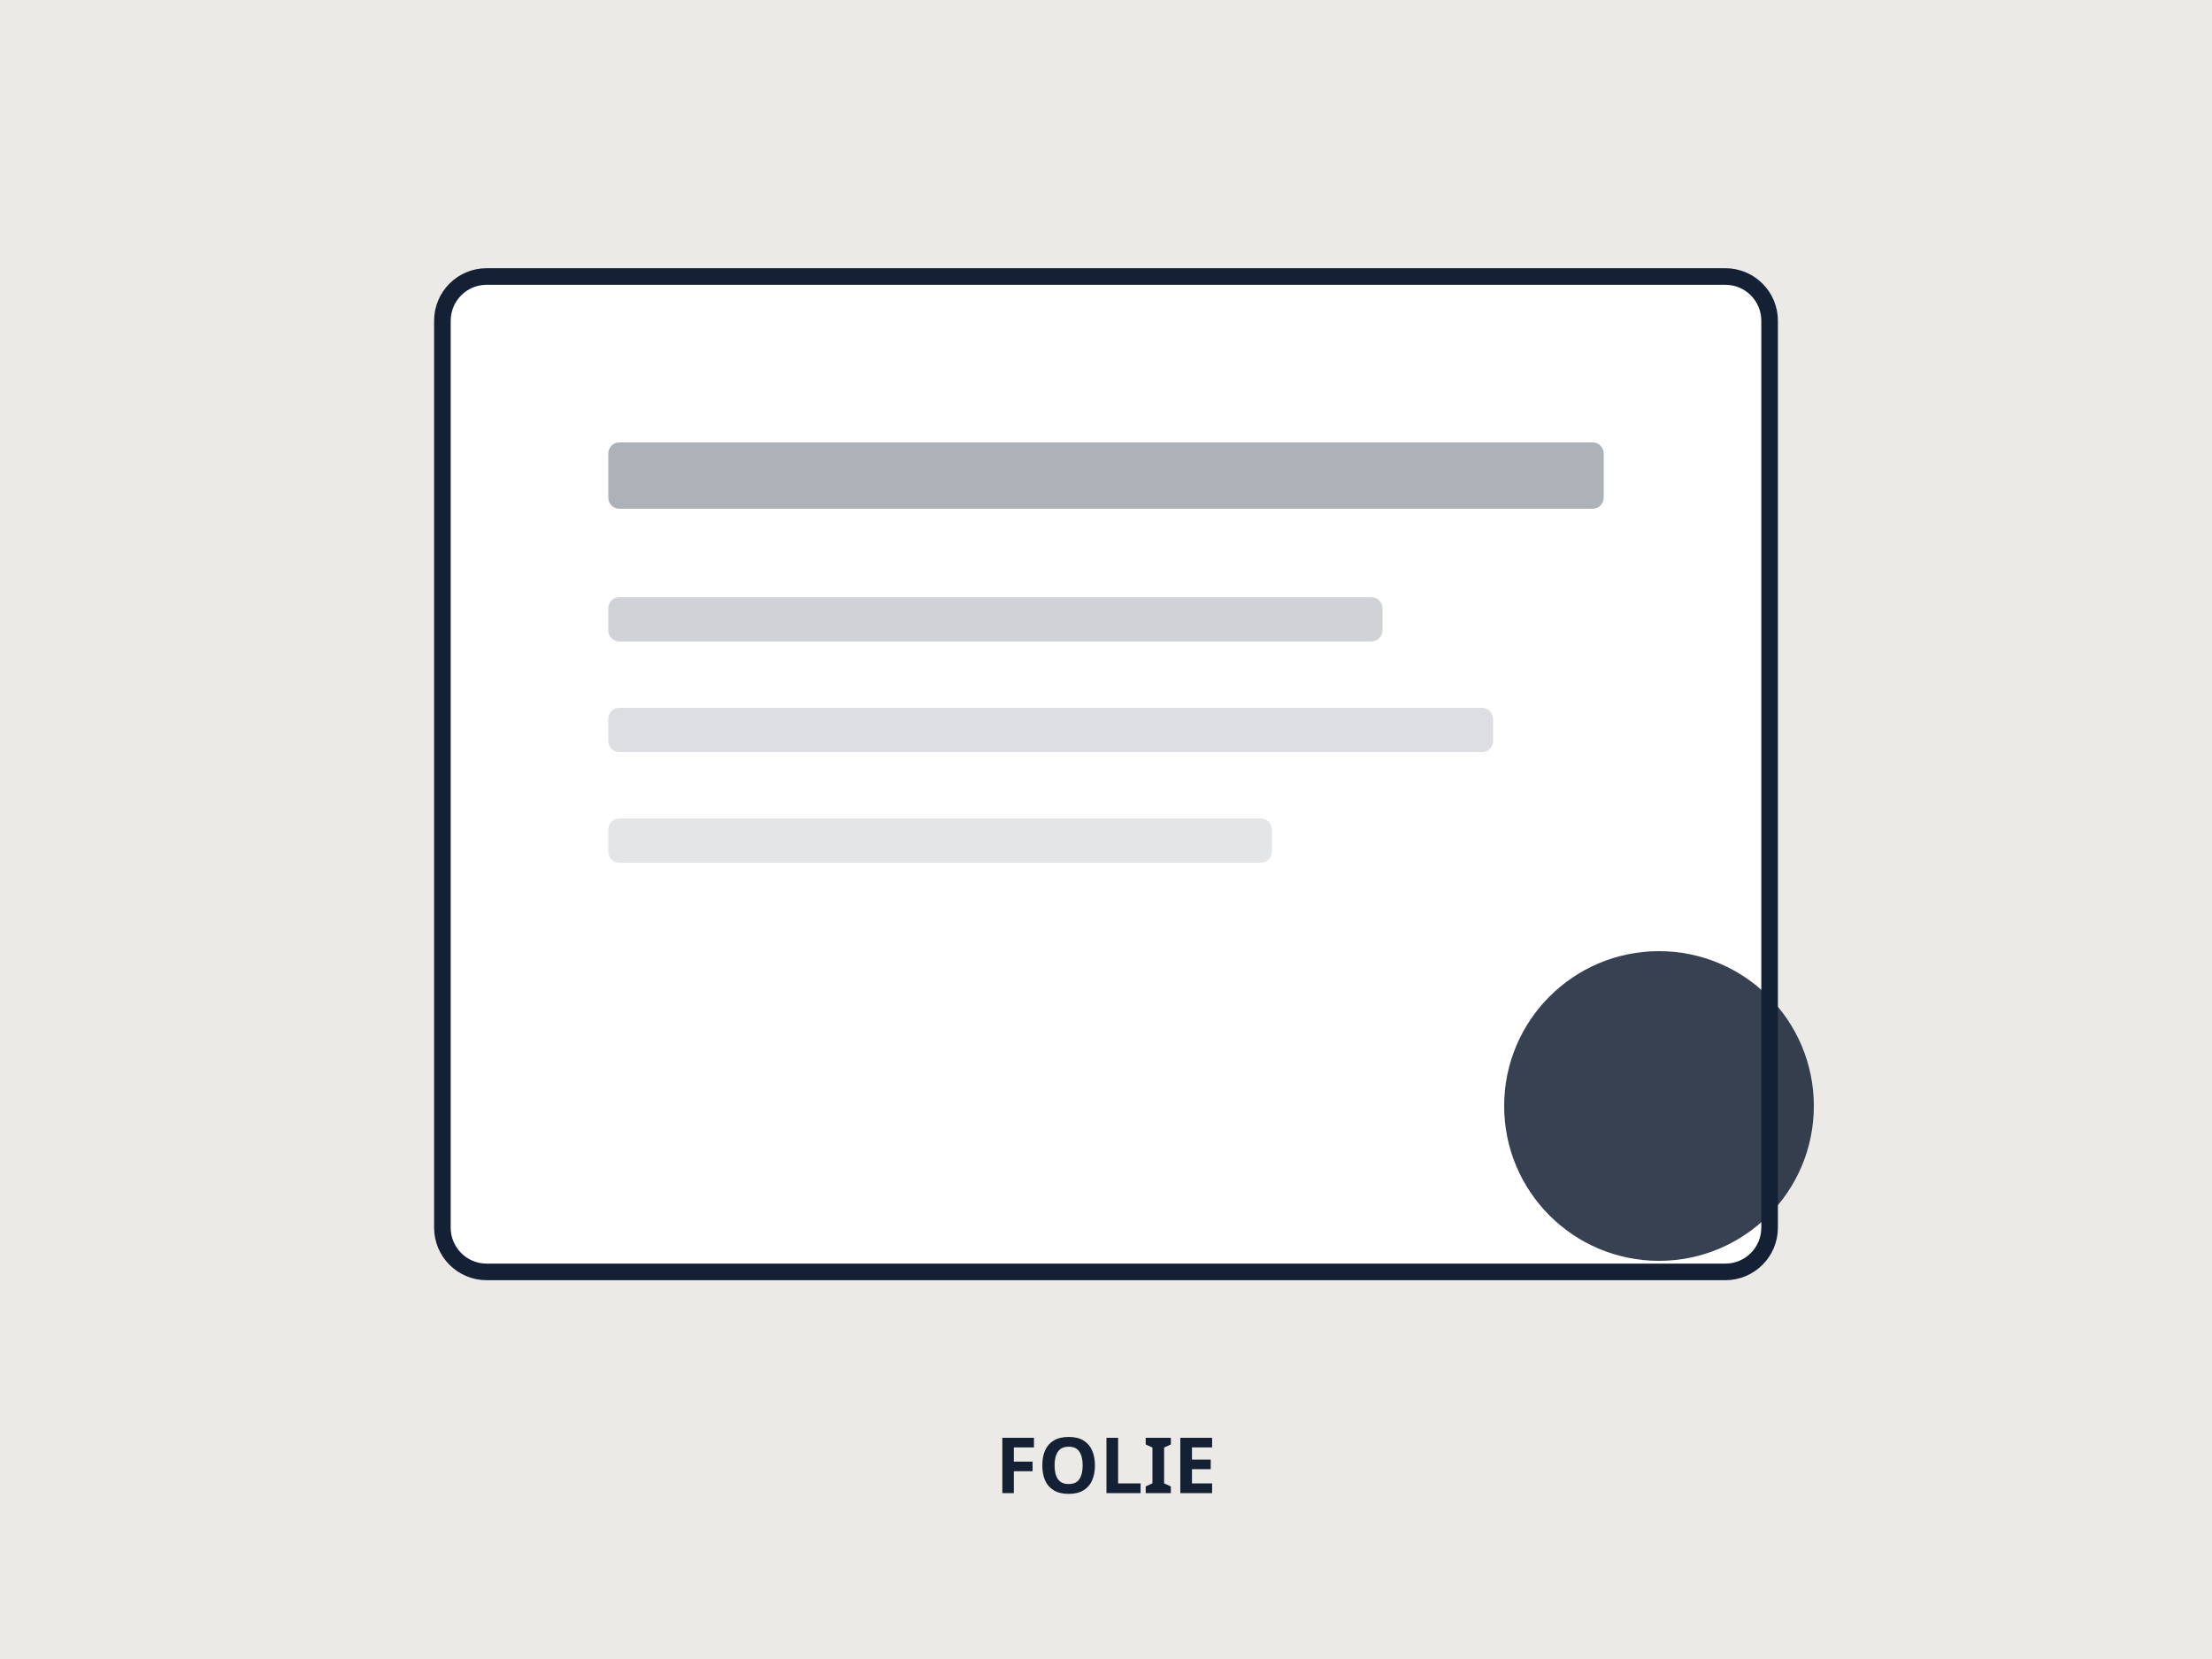
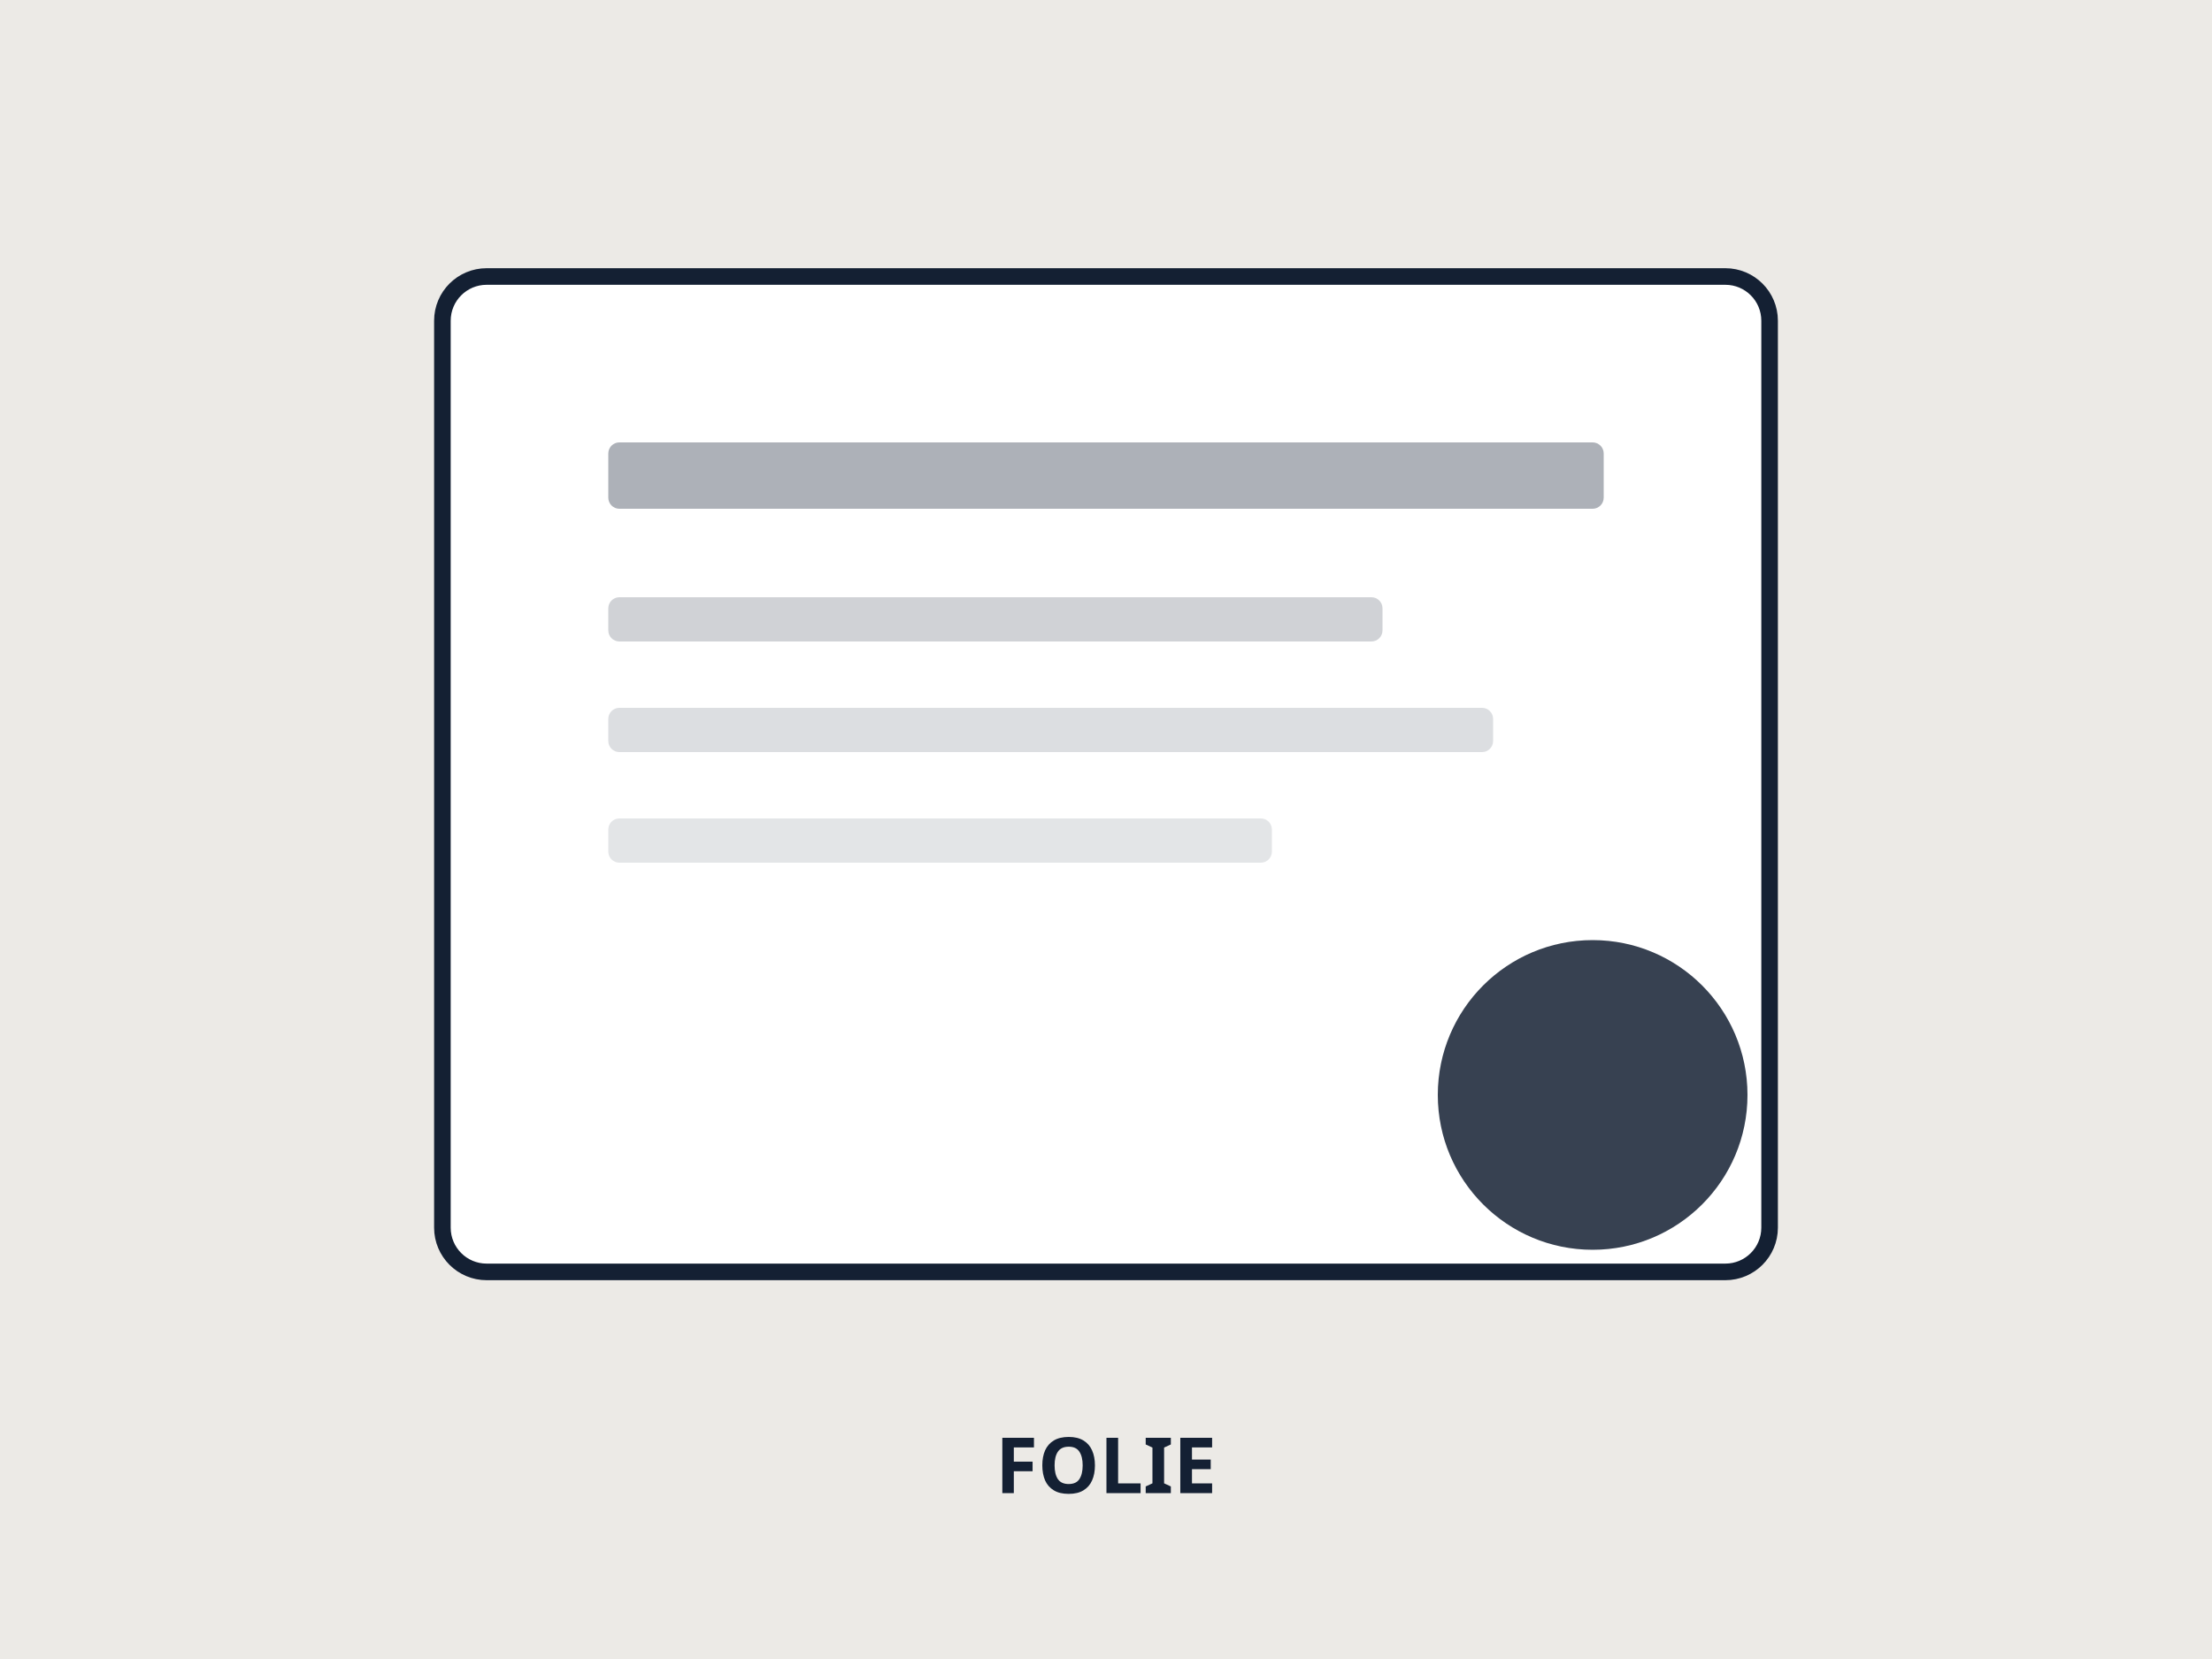
<svg xmlns="http://www.w3.org/2000/svg" width="400" height="300" viewBox="0 0 400 300" role="img" aria-label="folie">
  <rect width="400" height="300" fill="#eceae6" />
  <rect x="80" y="50" width="240" height="180" rx="8" fill="#fff" stroke="#142033" stroke-width="3" />
  <rect x="110" y="80" width="180" height="12" rx="2" fill="#142033" opacity="0.35" />
  <rect x="110" y="108" width="140" height="8" rx="2" fill="#142033" opacity="0.2" />
  <rect x="110" y="128" width="160" height="8" rx="2" fill="#142033" opacity="0.15" />
  <rect x="110" y="148" width="120" height="8" rx="2" fill="#142033" opacity="0.12" />
-   <circle cx="300" cy="200" r="28" fill="#142033" opacity="0.85" />
+   <circle cx="288" cy="198" r="28" fill="#142033" opacity="0.85" />
  <text x="200" y="270" text-anchor="middle" font-family="system-ui,sans-serif" font-size="14" font-weight="600" fill="#142033">FOLIE</text>
</svg>
